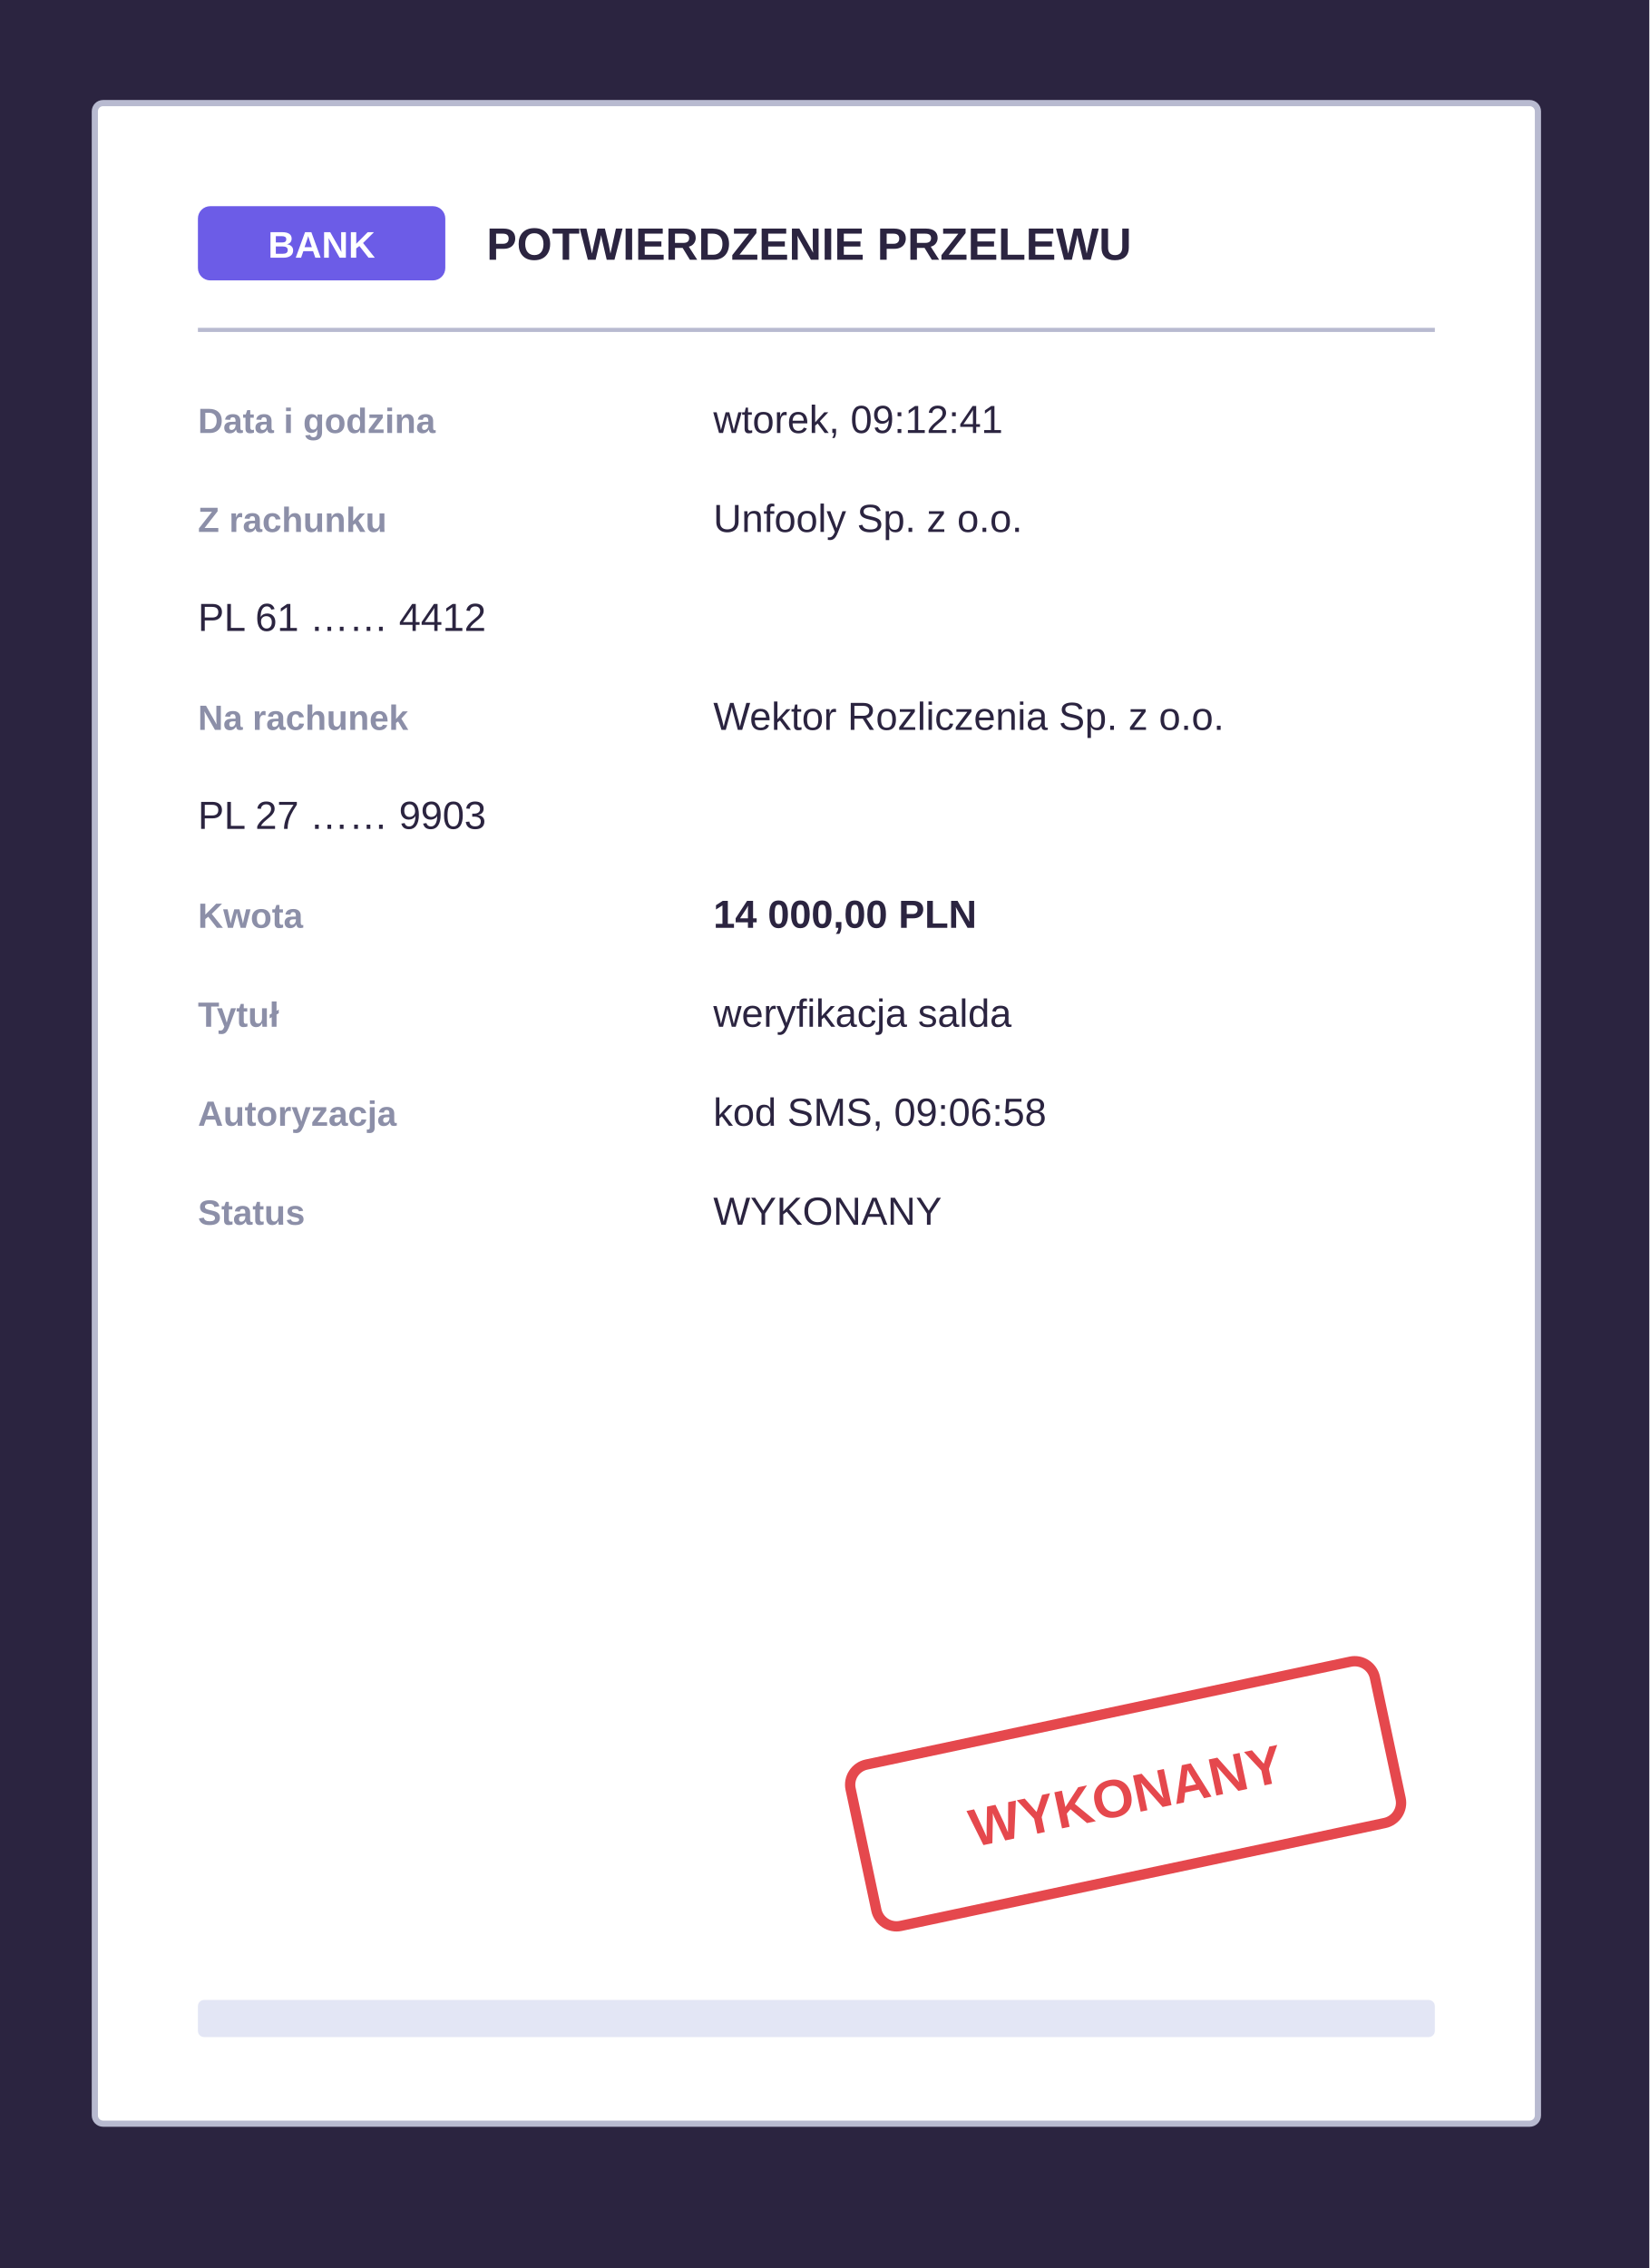
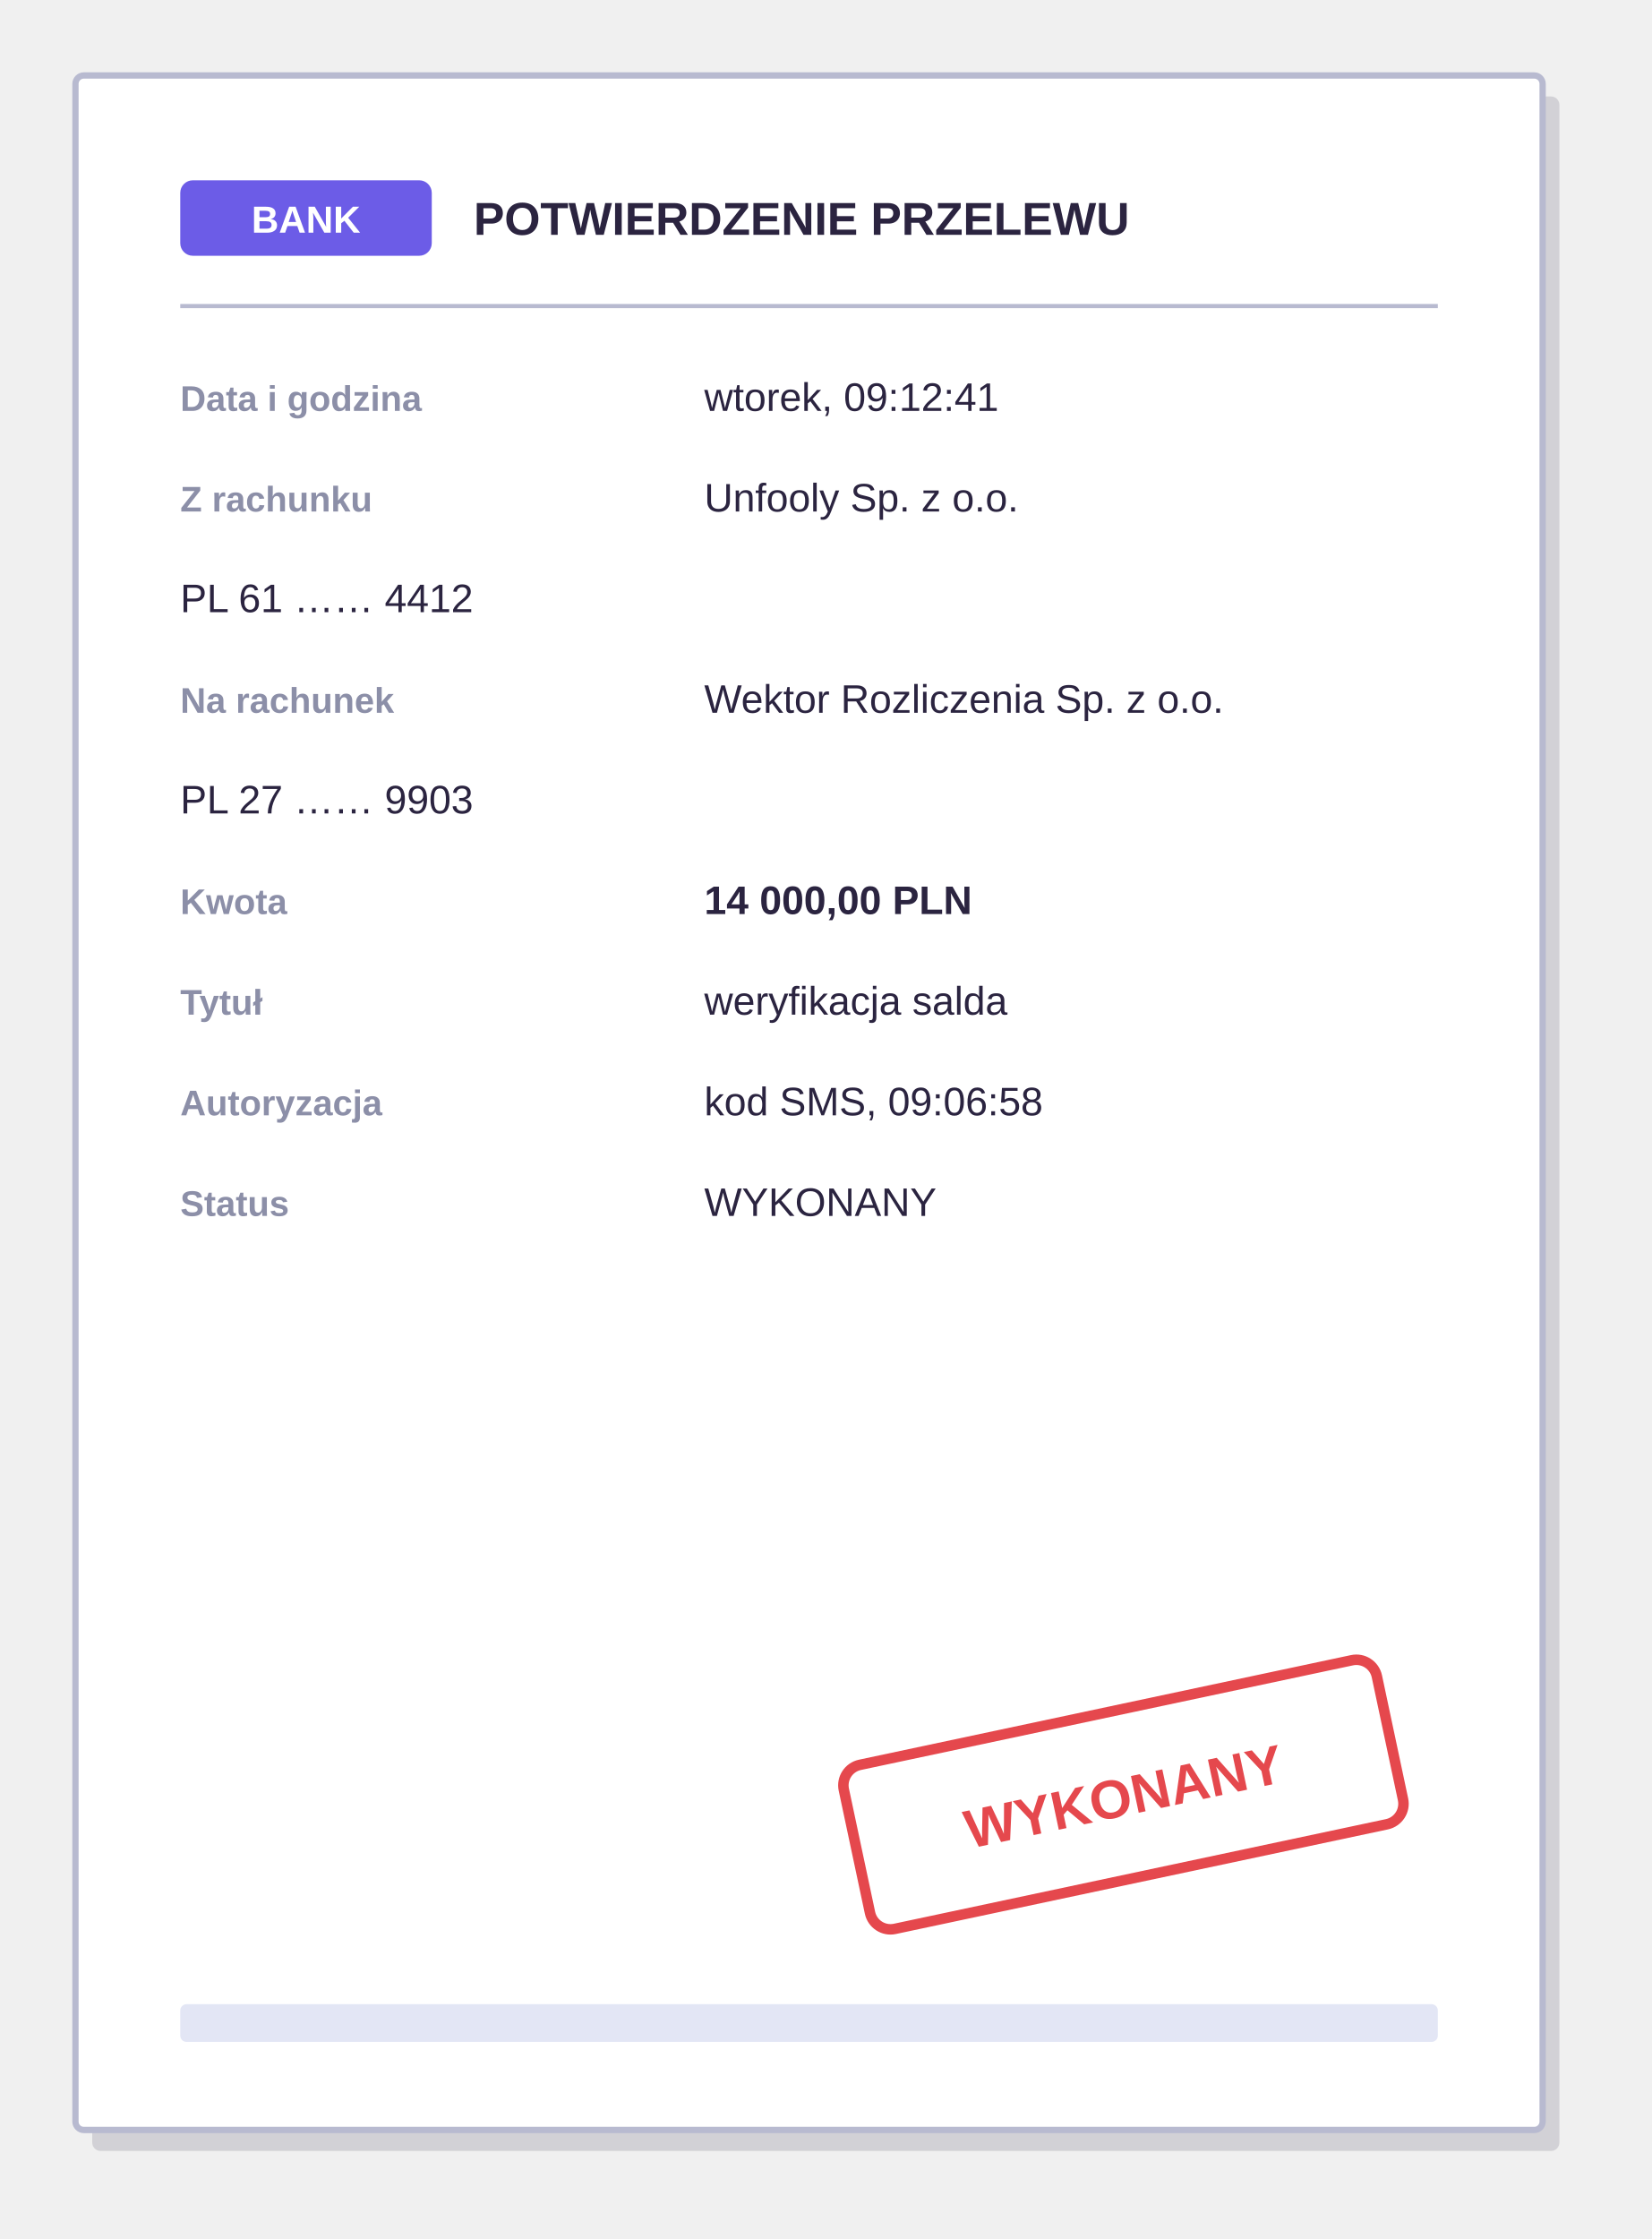
- <svg xmlns="http://www.w3.org/2000/svg" id="static" viewBox="0 0 800 1100" width="800" height="1100" font-family="Arial, Helvetica, sans-serif">
+ <svg xmlns="http://www.w3.org/2000/svg" id="static" viewBox="0 0 788 1068" width="788" height="1068" font-family="Arial, Helvetica, sans-serif">
  <style>
.a-blink{animation:a-blink 1.2s ease-in-out infinite}
.a-blink-slow{animation:a-blink 3s ease-in-out infinite}
.a-glow{animation:a-glow 5s ease-in-out infinite}
.a-pulse{animation:a-pulse 2.2s ease-in-out infinite}
.a-steam{animation:a-steam 2.8s ease-in-out infinite;transform-box:fill-box;transform-origin:center bottom}
.a-sway{animation:a-sway 6s ease-in-out infinite;transform-box:fill-box;transform-origin:center bottom}
.a-flutter{animation:a-flutter 4.5s ease-in-out infinite;transform-box:fill-box;transform-origin:center top}
.a-bounce{animation:a-bounce 2.6s ease-in-out infinite;transform-box:fill-box;transform-origin:center}
.a-ring{animation:a-ring 1.2s ease-in-out infinite;transform-box:fill-box;transform-origin:center}
.a-wave{animation:a-wave 1.2s ease-out infinite}
.a-grow{animation:a-grow .9s ease-in-out infinite;transform-box:fill-box;transform-origin:center}
.a-shimmer{animation:a-shimmer 3.5s ease-in-out infinite}
.d1{animation-delay:.35s}.d2{animation-delay:.7s}
@keyframes a-blink{0%,100%{opacity:1}50%{opacity:.2}}
@keyframes a-glow{0%,100%{opacity:1}50%{opacity:.65}}
@keyframes a-pulse{0%,100%{opacity:1}50%{opacity:.45}}
@keyframes a-steam{0%{opacity:0;transform:translateY(6px)}40%{opacity:.9}100%{opacity:0;transform:translateY(-10px)}}
@keyframes a-sway{0%,100%{transform:rotate(0)}50%{transform:rotate(1.6deg)}}
@keyframes a-flutter{0%,100%{transform:rotate(0)}50%{transform:rotate(-1.4deg)}}
@keyframes a-bounce{0%,70%,100%{transform:scale(1)}80%{transform:scale(1.18)}90%{transform:scale(.95)}}
@keyframes a-ring{0%,100%{transform:rotate(0)}10%{transform:rotate(-2.5deg)}20%{transform:rotate(2.5deg)}30%{transform:rotate(-2.5deg)}40%{transform:rotate(0)}}
@keyframes a-wave{0%{opacity:0}30%{opacity:1}100%{opacity:0}}
@keyframes a-grow{0%,100%{transform:scale(1)}50%{transform:scale(1.12)}}
@keyframes a-shimmer{0%,100%{opacity:.55}50%{opacity:1}}
@media (prefers-reduced-motion: reduce){*{animation:none!important}}
#static:target *{animation:none!important}
</style>
-   <rect width="800" height="1100" fill="#2B2440" />
-   <g id="item-wydruk" transform="translate(46 50) scale(1)">
+   <g id="item-wydruk" transform="translate(36 36) scale(1)">
    <rect x="8" y="10" width="700" height="980" rx="4" fill="#2B2440" opacity="0.15" />
    <rect width="700" height="980" rx="4" fill="#FFFFFF" stroke="#B8BAD0" stroke-width="3" />
    <rect x="50" y="50" width="120" height="36" rx="6" fill="#6C5CE7" />
    <text x="110" y="75" font-size="18" fill="#FFFFFF" font-weight="bold" text-anchor="middle">BANK</text>
    <text x="190" y="76" font-size="22" fill="#2B2440" font-weight="bold">POTWIERDZENIE PRZELEWU</text>
    <line x1="50" y1="110" x2="650" y2="110" stroke="#B8BAD0" stroke-width="2" />
    <text x="50" y="160" font-size="17" fill="#8C8FA8" font-weight="bold">Data i godzina</text>
    <text x="300" y="160" font-size="19" fill="#2B2440">wtorek, 09:12:41</text>
    <text x="50" y="208" font-size="17" fill="#8C8FA8" font-weight="bold">Z rachunku</text>
    <text x="300" y="208" font-size="19" fill="#2B2440">Unfooly Sp. z o.o.</text>
    <text x="50" y="256" font-size="17" fill="#8C8FA8" font-weight="bold" />
    <text x="50" y="256" font-size="19" fill="#2B2440">PL 61 …… 4412</text>
    <text x="50" y="304" font-size="17" fill="#8C8FA8" font-weight="bold">Na rachunek</text>
    <text x="300" y="304" font-size="19" fill="#2B2440">Wektor Rozliczenia Sp. z o.o.</text>
    <text x="50" y="352" font-size="17" fill="#8C8FA8" font-weight="bold" />
    <text x="50" y="352" font-size="19" fill="#2B2440">PL 27 …… 9903</text>
    <text x="50" y="400" font-size="17" fill="#8C8FA8" font-weight="bold">Kwota</text>
    <text x="300" y="400" font-size="19" fill="#2B2440" font-weight="bold">14 000,00 PLN</text>
    <text x="50" y="448" font-size="17" fill="#8C8FA8" font-weight="bold">Tytuł</text>
    <text x="300" y="448" font-size="19" fill="#2B2440">weryfikacja salda</text>
    <text x="50" y="496" font-size="17" fill="#8C8FA8" font-weight="bold">Autoryzacja</text>
    <text x="300" y="496" font-size="19" fill="#2B2440">kod SMS, 09:06:58</text>
    <text x="50" y="544" font-size="17" fill="#8C8FA8" font-weight="bold">Status</text>
    <text x="300" y="544" font-size="19" fill="#2B2440">WYKONANY</text>
    <g transform="rotate(-12 500 820)">
      <rect x="370" y="780" width="260" height="80" rx="10" fill="none" stroke="#E5484D" stroke-width="5" />
      <text x="500" y="830" font-size="26" fill="#E5484D" font-weight="bold" text-anchor="middle">WYKONANY</text>
    </g>
    <rect x="50" y="920" width="600" height="18" rx="3" fill="#E3E6F5" />
  </g>
</svg>
